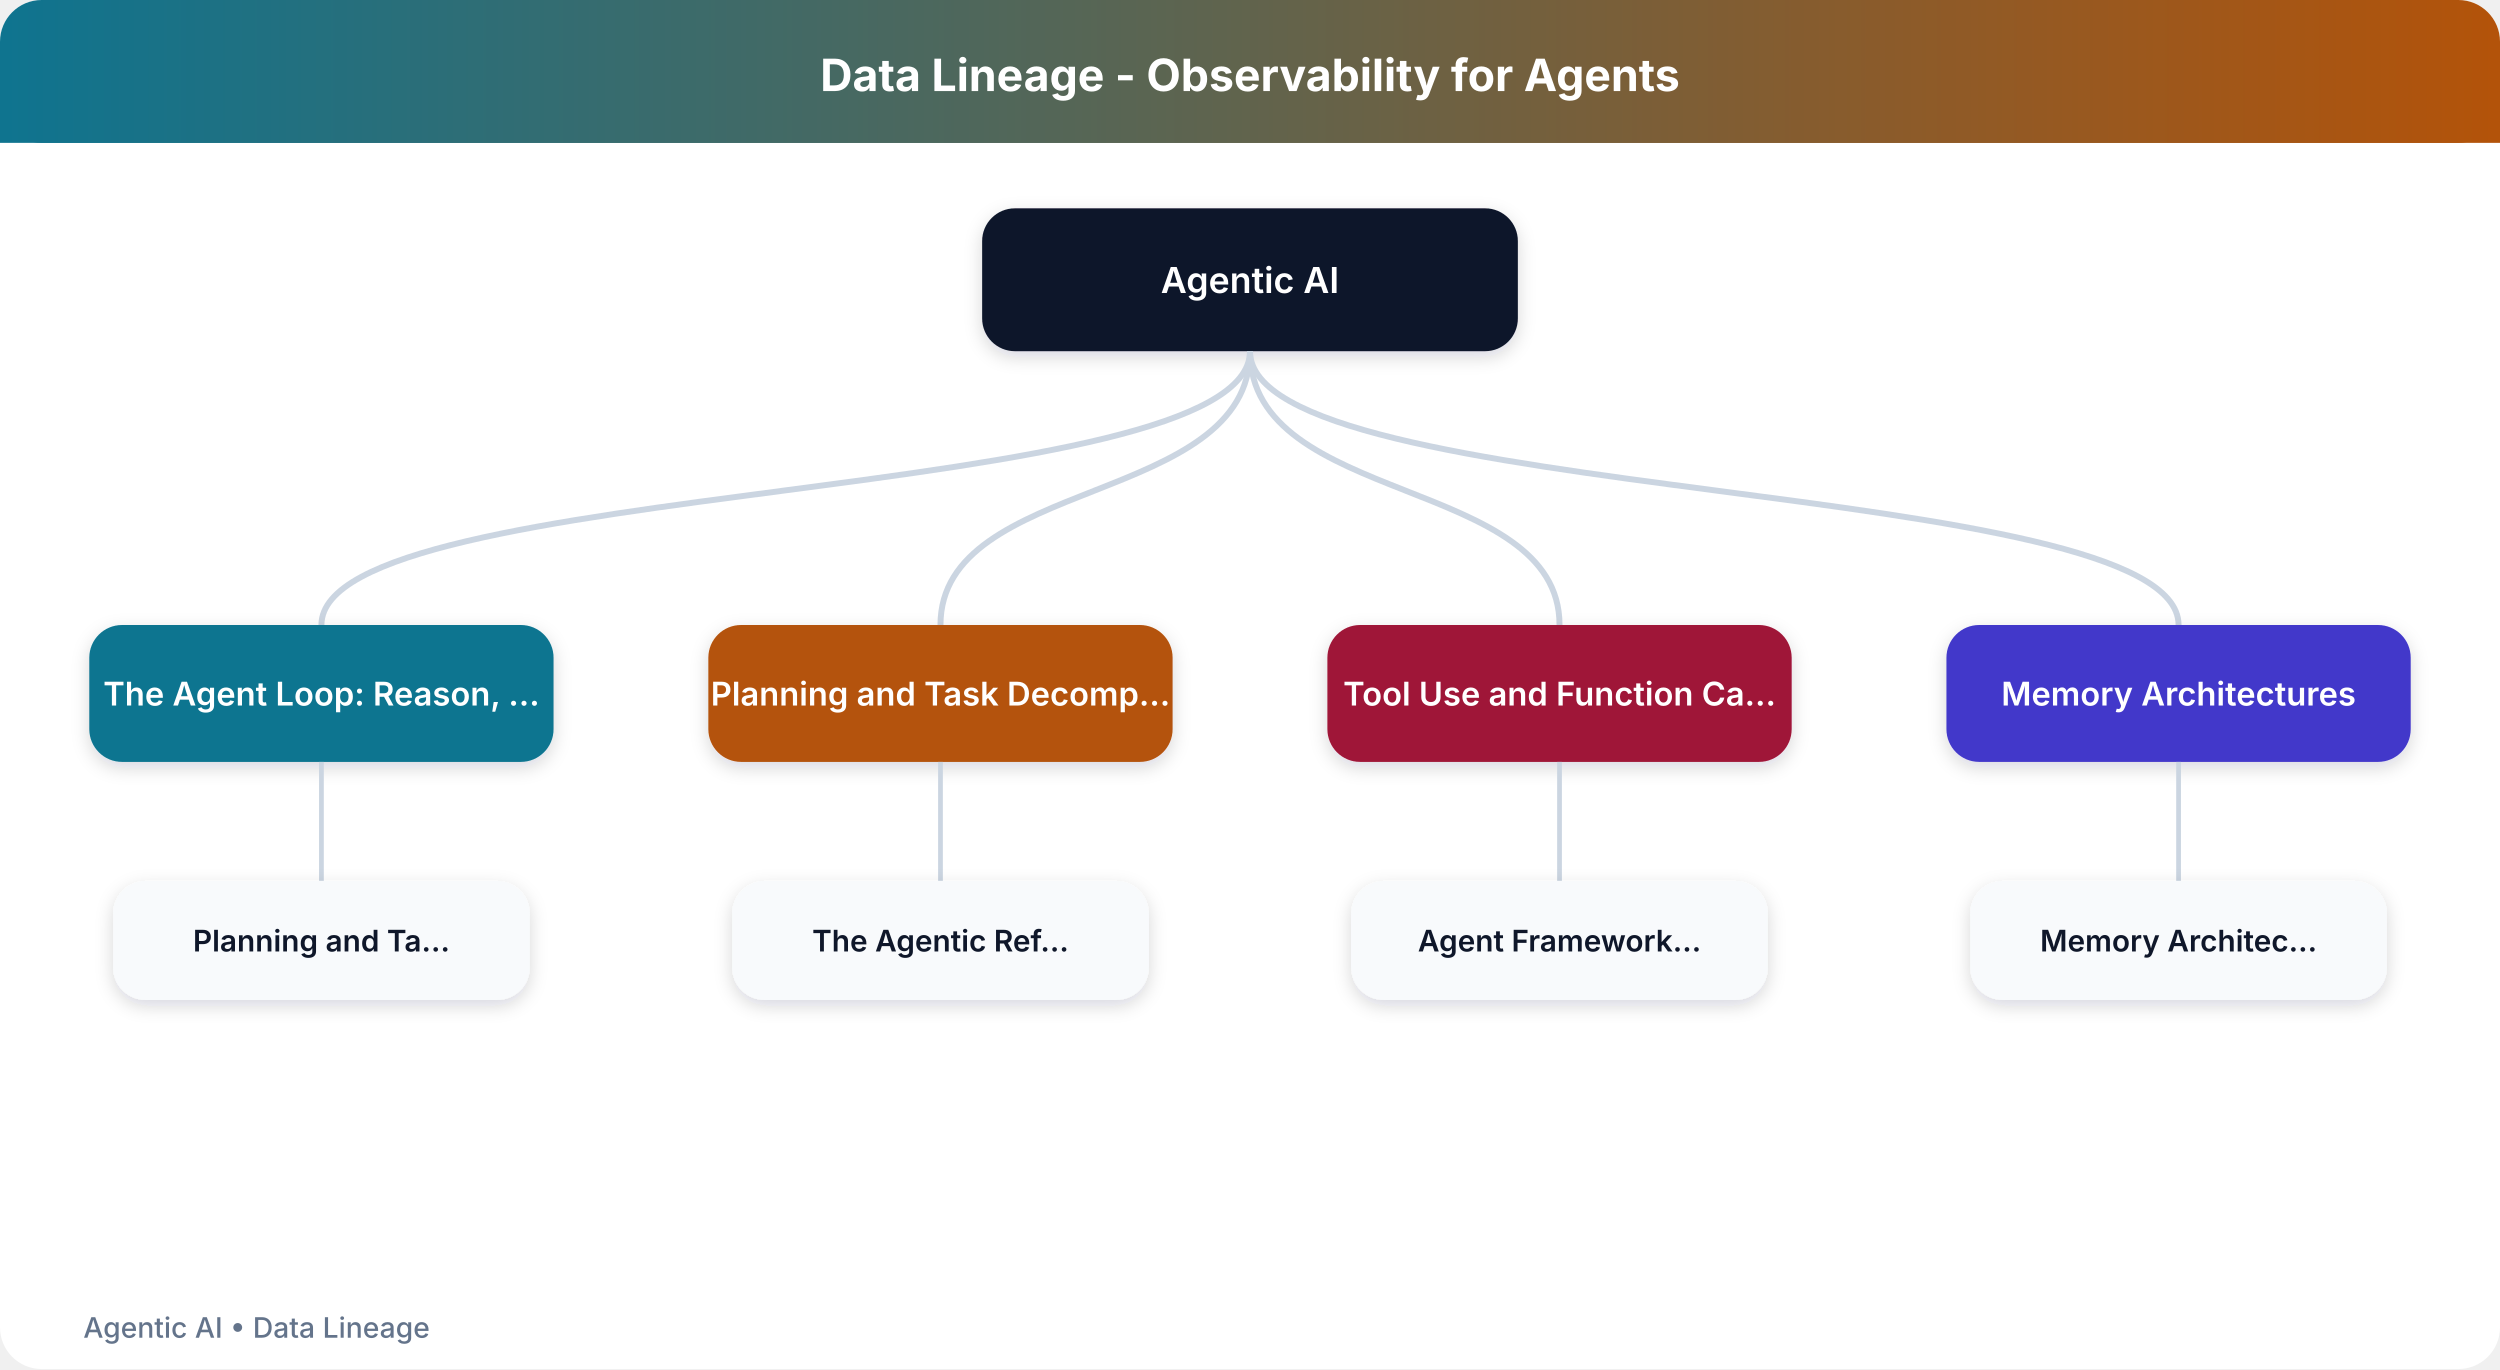
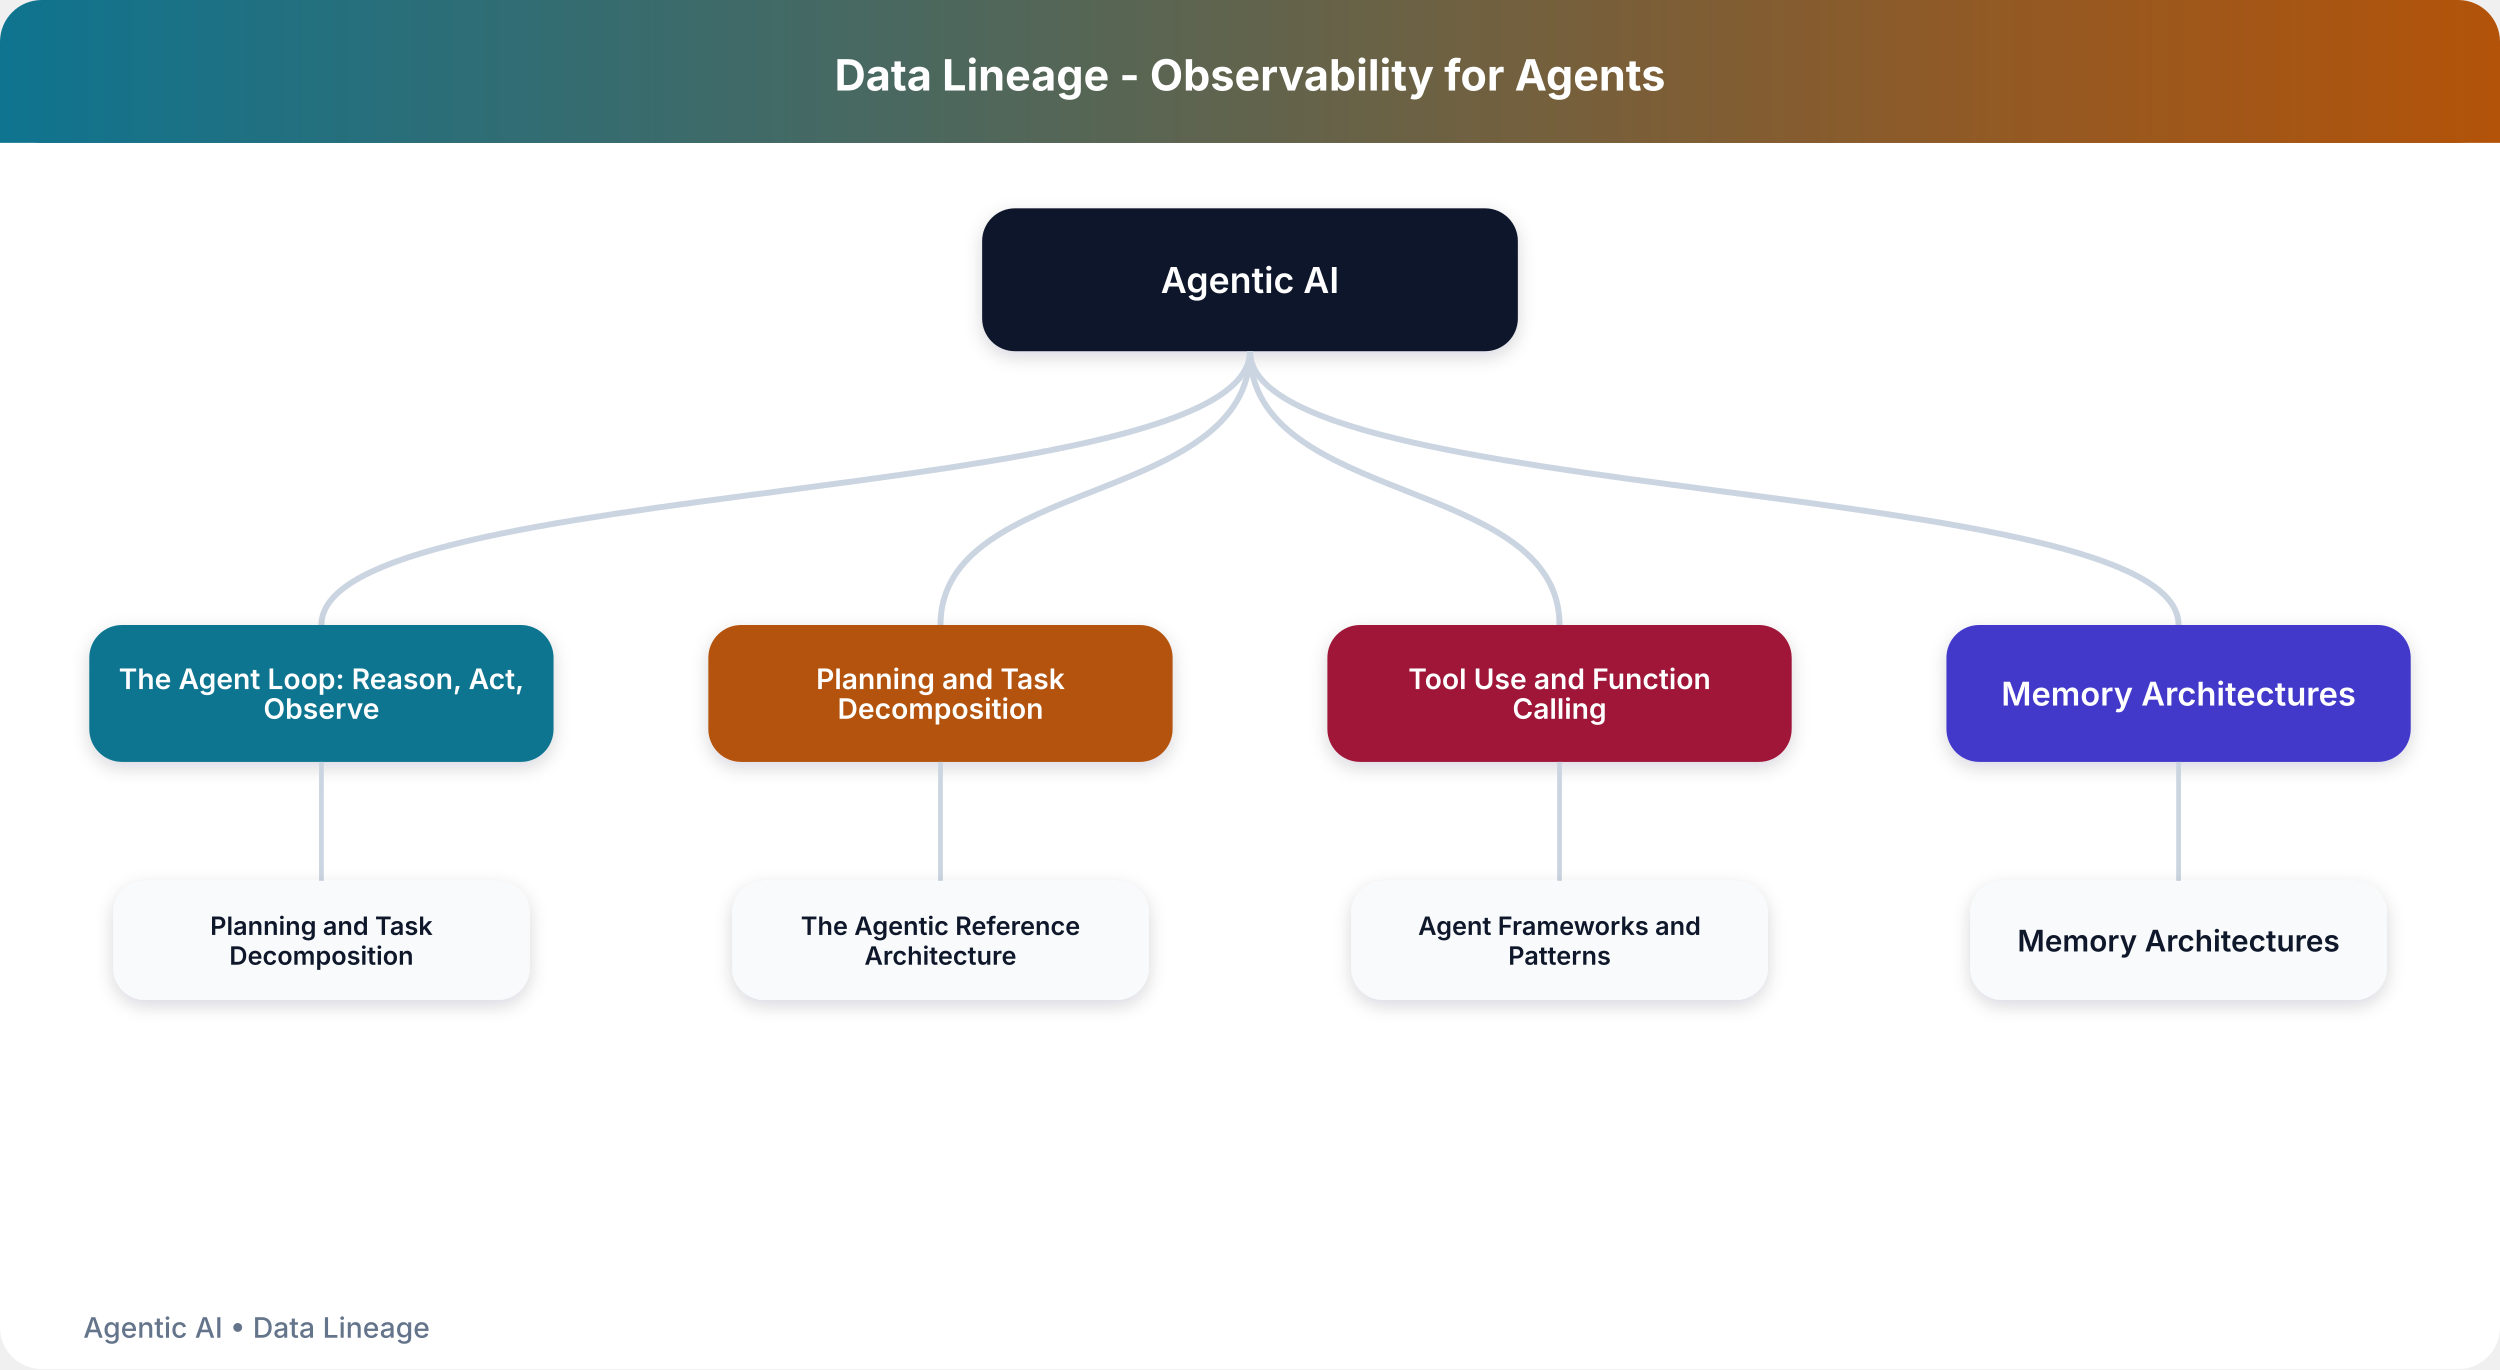
<svg xmlns="http://www.w3.org/2000/svg" width="840" height="460" data-tpl="tree" data-pal="11-2" viewBox="0 0 840 460" font-family="Inter, Segoe UI, Arial, sans-serif">
  <defs>
    <marker id="ar" markerWidth="9" markerHeight="9" refX="7" refY="3" orient="auto">
      <path d="M0,0 L7,3 L0,6 z" fill="#94a3b8" />
    </marker>
    <marker id="arw" markerWidth="9" markerHeight="9" refX="7" refY="3" orient="auto">
      <path d="M0,0 L7,3 L0,6 z" fill="#ffffff" />
    </marker>
    <filter id="sh" x="-20%" y="-20%" width="140%" height="140%">
      <feDropShadow dx="0" dy="2" stdDeviation="3" flood-color="#0f172a" flood-opacity="0.16" />
    </filter>
  </defs>
  <defs>
    <linearGradient id="bn2a0c45" x1="0" y1="0" x2="1" y2="0">
      <stop offset="0" stop-color="#0e7490" />
      <stop offset="1" stop-color="#b45309" />
    </linearGradient>
  </defs>
  <rect width="840" height="460" rx="14" fill="#ffffff" />
  <rect x="0" y="0" width="840" height="48" rx="14" fill="url(#bn2a0c45)" />
  <rect x="0" y="32" width="840" height="16" fill="url(#bn2a0c45)" />
-   <text x="420" y="25" text-anchor="middle" font-size="15" font-weight="700" fill="#ffffff" dominant-baseline="middle">Data Lineage - Observability for Agents</text>
+   <text x="420" y="25" text-anchor="middle" font-size="14.5" font-weight="700" fill="#ffffff" dominant-baseline="middle">Data Lineage - Observability for Agents</text>
  <rect x="330" y="70" width="180" height="48" rx="11" fill="#0f172a" filter="url(#sh)" />
  <text x="420" y="94" text-anchor="middle" font-size="12" font-weight="600" fill="#ffffff" dominant-baseline="middle">Agentic AI</text>
  <path d="M420,118 C420,170 108,160 108,210" fill="none" stroke="#cbd5e1" stroke-width="2" />
  <rect x="30" y="210" width="156" height="46" rx="11" fill="#0e7490" filter="url(#sh)" />
-   <text x="108" y="233" text-anchor="middle" font-size="11" font-weight="600" fill="#ffffff" dominant-baseline="middle">The Agent Loop: Reason, …</text>
+   <text x="108" y="228" text-anchor="middle" font-size="9.5" font-weight="600" fill="#ffffff" dominant-baseline="middle">The Agent Loop: Reason, Act,</text>
+   <text x="108" y="238" text-anchor="middle" font-size="9.5" font-weight="600" fill="#ffffff" dominant-baseline="middle">Observe</text>
  <line x1="108" y1="256" x2="108" y2="296" stroke="#cbd5e1" stroke-width="1.6" />
  <rect x="38" y="296" width="140" height="40" rx="11" fill="#f8fafc" filter="url(#sh)" />
-   <text x="108" y="316" text-anchor="middle" font-size="10" font-weight="600" fill="#0f172a" dominant-baseline="middle">Planning and Ta…</text>
+   <text x="108" y="311" text-anchor="middle" font-size="8.5" font-weight="600" fill="#0f172a" dominant-baseline="middle">Planning and Task</text>
+   <text x="108" y="321" text-anchor="middle" font-size="8.5" font-weight="600" fill="#0f172a" dominant-baseline="middle">Decomposition</text>
  <path d="M420,118 C420,170 316,160 316,210" fill="none" stroke="#cbd5e1" stroke-width="2" />
  <rect x="238" y="210" width="156" height="46" rx="11" fill="#b45309" filter="url(#sh)" />
-   <text x="316" y="233" text-anchor="middle" font-size="11" font-weight="600" fill="#ffffff" dominant-baseline="middle">Planning and Task Decomp…</text>
+   <text x="316" y="228" text-anchor="middle" font-size="9.5" font-weight="600" fill="#ffffff" dominant-baseline="middle">Planning and Task</text>
+   <text x="316" y="238" text-anchor="middle" font-size="9.5" font-weight="600" fill="#ffffff" dominant-baseline="middle">Decomposition</text>
  <line x1="316" y1="256" x2="316" y2="296" stroke="#cbd5e1" stroke-width="1.6" />
  <rect x="246" y="296" width="140" height="40" rx="11" fill="#f8fafc" filter="url(#sh)" />
-   <text x="316" y="316" text-anchor="middle" font-size="10" font-weight="600" fill="#0f172a" dominant-baseline="middle">The Agentic Ref…</text>
+   <text x="316" y="311" text-anchor="middle" font-size="8.5" font-weight="600" fill="#0f172a" dominant-baseline="middle">The Agentic Reference</text>
+   <text x="316" y="321" text-anchor="middle" font-size="8.5" font-weight="600" fill="#0f172a" dominant-baseline="middle">Architecture</text>
  <path d="M420,118 C420,170 524,160 524,210" fill="none" stroke="#cbd5e1" stroke-width="2" />
  <rect x="446" y="210" width="156" height="46" rx="11" fill="#9f1239" filter="url(#sh)" />
-   <text x="524" y="233" text-anchor="middle" font-size="11" font-weight="600" fill="#ffffff" dominant-baseline="middle">Tool Use and Function Ca…</text>
+   <text x="524" y="228" text-anchor="middle" font-size="9.5" font-weight="600" fill="#ffffff" dominant-baseline="middle">Tool Use and Function</text>
+   <text x="524" y="238" text-anchor="middle" font-size="9.5" font-weight="600" fill="#ffffff" dominant-baseline="middle">Calling</text>
  <line x1="524" y1="256" x2="524" y2="296" stroke="#cbd5e1" stroke-width="1.6" />
  <rect x="454" y="296" width="140" height="40" rx="11" fill="#f8fafc" filter="url(#sh)" />
-   <text x="524" y="316" text-anchor="middle" font-size="10" font-weight="600" fill="#0f172a" dominant-baseline="middle">Agent Framework…</text>
+   <text x="524" y="311" text-anchor="middle" font-size="8.5" font-weight="600" fill="#0f172a" dominant-baseline="middle">Agent Frameworks and</text>
+   <text x="524" y="321" text-anchor="middle" font-size="8.5" font-weight="600" fill="#0f172a" dominant-baseline="middle">Patterns</text>
  <path d="M420,118 C420,170 732,160 732,210" fill="none" stroke="#cbd5e1" stroke-width="2" />
  <rect x="654" y="210" width="156" height="46" rx="11" fill="#4338ca" filter="url(#sh)" />
  <text x="732" y="233" text-anchor="middle" font-size="11" font-weight="600" fill="#ffffff" dominant-baseline="middle">Memory Architectures</text>
  <line x1="732" y1="256" x2="732" y2="296" stroke="#cbd5e1" stroke-width="1.6" />
  <rect x="662" y="296" width="140" height="40" rx="11" fill="#f8fafc" filter="url(#sh)" />
-   <text x="732" y="316" text-anchor="middle" font-size="10" font-weight="600" fill="#0f172a" dominant-baseline="middle">Memory Architec…</text>
+   <text x="732" y="316" text-anchor="middle" font-size="10" font-weight="600" fill="#0f172a" dominant-baseline="middle">Memory Architectures</text>
  <text x="28" y="446" text-anchor="start" font-size="9.5" font-weight="500" fill="#64748b" dominant-baseline="middle">Agentic AI  •  Data Lineage</text>
</svg>
